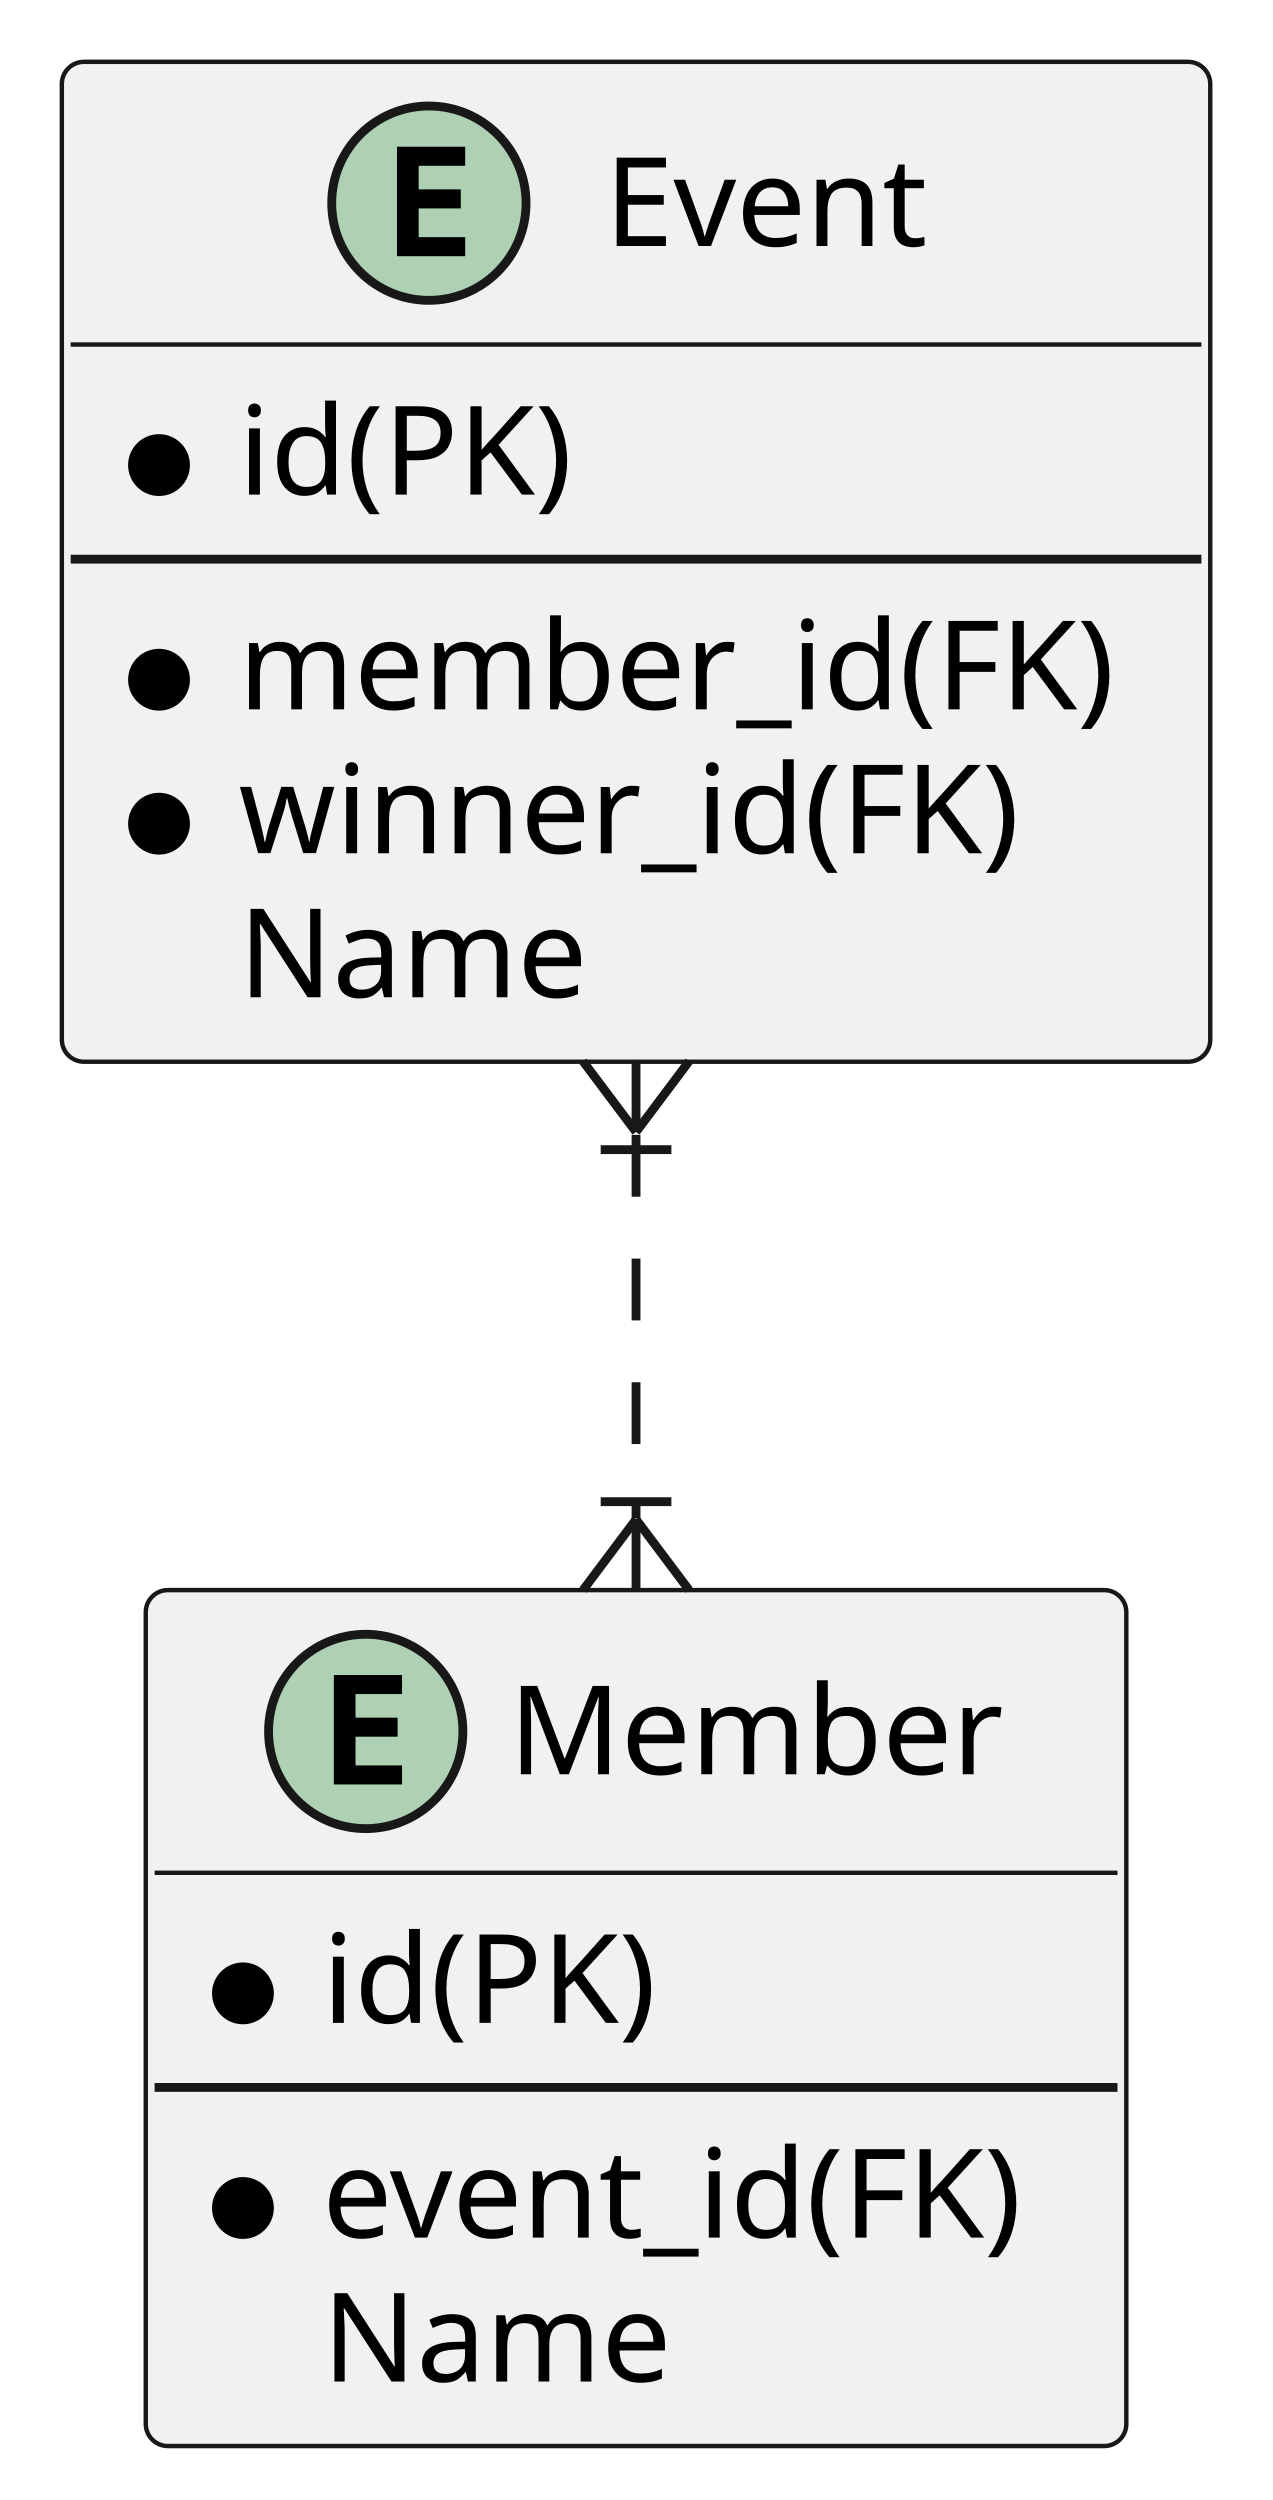
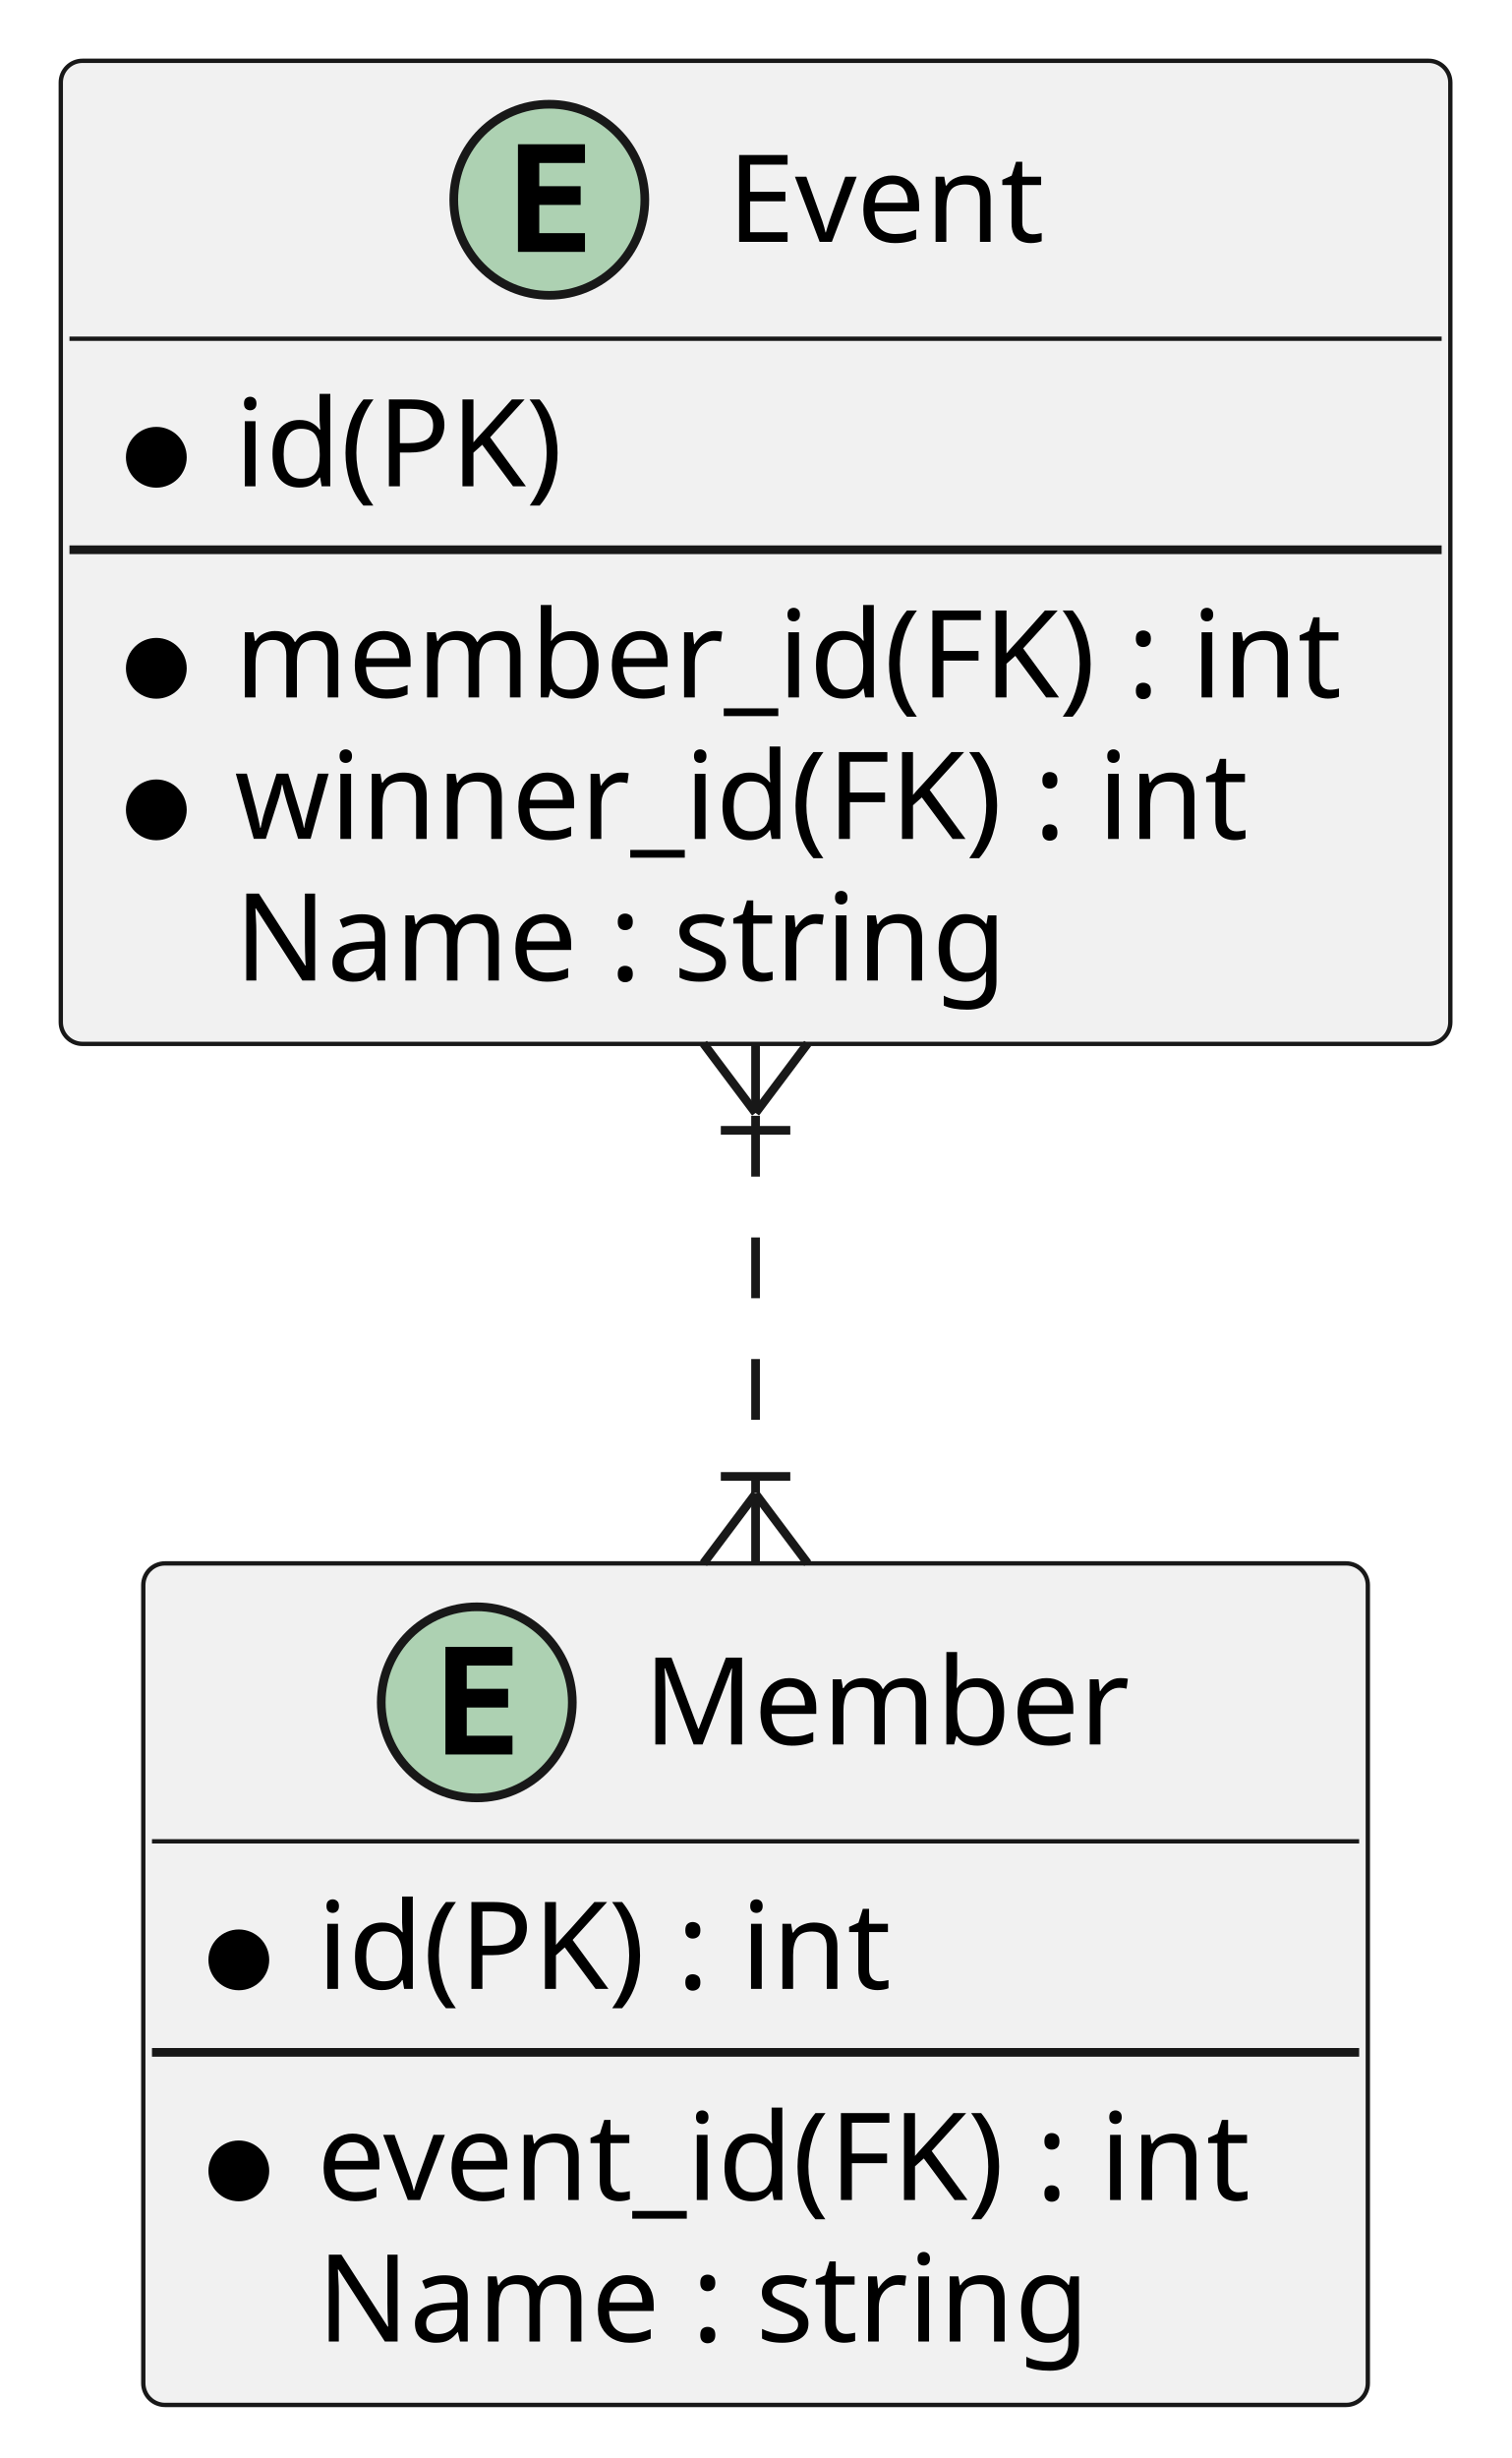
- <svg xmlns="http://www.w3.org/2000/svg" contentStyleType="text/css" height="283px" preserveAspectRatio="none" style="width:144px;height:283px;background:#FFFFFF;" version="1.1" viewBox="0 0 144 283" width="144px" zoomAndPan="magnify">
+ <svg xmlns="http://www.w3.org/2000/svg" contentStyleType="text/css" height="283px" preserveAspectRatio="none" style="width:174px;height:283px;background:#FFFFFF;" version="1.1" viewBox="0 0 174 283" width="174px" zoomAndPan="magnify">
  <defs />
  <g>
    <g id="elem_Event">
-       <rect codeLine="1" fill="#F1F1F1" height="113.188" id="Event" rx="2.5" ry="2.5" style="stroke:#181818;stroke-width:0.5;" width="130" x="7" y="7" />
-       <ellipse cx="48.55" cy="23" fill="#ADD1B2" rx="11" ry="11" style="stroke:#181818;stroke-width:1.0;" />
-       <path d="M52.659,29 L44.941,29 L44.941,16.609 L52.659,16.609 L52.659,18.766 L47.394,18.766 L47.394,21.438 L52.159,21.438 L52.159,23.594 L47.394,23.594 L47.394,26.844 L52.659,26.844 L52.659,29 Z " fill="#000000" />
-       <text fill="#000000" font-family="sans-serif" font-size="14" lengthAdjust="spacing" textLength="39" x="68.45" y="27.847">Event</text>
-       <line style="stroke:#181818;stroke-width:0.5;" x1="8" x2="136" y1="39" y2="39" />
+       <rect codeLine="1" fill="#F1F1F1" height="113.188" id="Event" rx="2.5" ry="2.5" style="stroke:#181818;stroke-width:0.5;" width="160" x="7" y="7" />
+       <ellipse cx="63.25" cy="23" fill="#ADD1B2" rx="11" ry="11" style="stroke:#181818;stroke-width:1.0;" />
+       <path d="M67.359,29 L59.641,29 L59.641,16.609 L67.359,16.609 L67.359,18.766 L62.094,18.766 L62.094,21.438 L66.859,21.438 L66.859,23.594 L62.094,23.594 L62.094,26.844 L67.359,26.844 L67.359,29 Z " fill="#000000" />
+       <text fill="#000000" font-family="sans-serif" font-size="14" lengthAdjust="spacing" textLength="39" x="83.75" y="27.847">Event</text>
+       <line style="stroke:#181818;stroke-width:0.5;" x1="8" x2="166" y1="39" y2="39" />
      <ellipse cx="18" cy="52.648" fill="#000000" rx="3" ry="3" style="stroke:#000000;stroke-width:1.0;" />
      <text fill="#000000" font-family="sans-serif" font-size="14" lengthAdjust="spacing" textLength="40" x="27" y="55.995">id(PK)</text>
-       <line style="stroke:#181818;stroke-width:1.0;" x1="8" x2="136" y1="63.297" y2="63.297" />
+       <line style="stroke:#181818;stroke-width:1.0;" x1="8" x2="166" y1="63.297" y2="63.297" />
      <ellipse cx="18" cy="76.945" fill="#000000" rx="3" ry="3" style="stroke:#000000;stroke-width:1.0;" />
-       <text fill="#000000" font-family="sans-serif" font-size="14" lengthAdjust="spacing" textLength="104" x="27" y="80.292">member_id(FK)</text>
+       <text fill="#000000" font-family="sans-serif" font-size="14" lengthAdjust="spacing" textLength="134" x="27" y="80.292">member_id(FK) : int</text>
      <ellipse cx="18" cy="93.242" fill="#000000" rx="3" ry="3" style="stroke:#000000;stroke-width:1.0;" />
-       <text fill="#000000" font-family="sans-serif" font-size="14" lengthAdjust="spacing" textLength="92" x="27" y="96.589">winner_id(FK)</text>
-       <text fill="#000000" font-family="sans-serif" font-size="14" lengthAdjust="spacing" textLength="40" x="27" y="112.886">Name</text>
+       <text fill="#000000" font-family="sans-serif" font-size="14" lengthAdjust="spacing" textLength="122" x="27" y="96.589">winner_id(FK) : int</text>
+       <text fill="#000000" font-family="sans-serif" font-size="14" lengthAdjust="spacing" textLength="92" x="27" y="112.886">Name : string</text>
    </g>
    <g id="elem_Member">
-       <rect codeLine="9" fill="#F1F1F1" height="96.891" id="Member" rx="2.5" ry="2.5" style="stroke:#181818;stroke-width:0.5;" width="111" x="16.5" y="180" />
-       <ellipse cx="41.4" cy="196" fill="#ADD1B2" rx="11" ry="11" style="stroke:#181818;stroke-width:1.0;" />
-       <path d="M45.509,202 L37.791,202 L37.791,189.609 L45.509,189.609 L45.509,191.766 L40.244,191.766 L40.244,194.438 L45.009,194.438 L45.009,196.594 L40.244,196.594 L40.244,199.844 L45.509,199.844 L45.509,202 Z " fill="#000000" />
-       <text fill="#000000" font-family="sans-serif" font-size="14" lengthAdjust="spacing" textLength="57" x="57.6" y="200.847">Member</text>
-       <line style="stroke:#181818;stroke-width:0.5;" x1="17.5" x2="126.5" y1="212" y2="212" />
+       <rect codeLine="9" fill="#F1F1F1" height="96.891" id="Member" rx="2.5" ry="2.5" style="stroke:#181818;stroke-width:0.5;" width="141" x="16.5" y="180" />
+       <ellipse cx="54.9" cy="196" fill="#ADD1B2" rx="11" ry="11" style="stroke:#181818;stroke-width:1.0;" />
+       <path d="M59.009,202 L51.291,202 L51.291,189.609 L59.009,189.609 L59.009,191.766 L53.744,191.766 L53.744,194.438 L58.509,194.438 L58.509,196.594 L53.744,196.594 L53.744,199.844 L59.009,199.844 L59.009,202 Z " fill="#000000" />
+       <text fill="#000000" font-family="sans-serif" font-size="14" lengthAdjust="spacing" textLength="57" x="74.1" y="200.847">Member</text>
+       <line style="stroke:#181818;stroke-width:0.5;" x1="17.5" x2="156.5" y1="212" y2="212" />
      <ellipse cx="27.5" cy="225.648" fill="#000000" rx="3" ry="3" style="stroke:#000000;stroke-width:1.0;" />
-       <text fill="#000000" font-family="sans-serif" font-size="14" lengthAdjust="spacing" textLength="40" x="36.5" y="228.995">id(PK)</text>
-       <line style="stroke:#181818;stroke-width:1.0;" x1="17.5" x2="126.5" y1="236.297" y2="236.297" />
+       <text fill="#000000" font-family="sans-serif" font-size="14" lengthAdjust="spacing" textLength="70" x="36.5" y="228.995">id(PK) : int</text>
+       <line style="stroke:#181818;stroke-width:1.0;" x1="17.5" x2="156.5" y1="236.297" y2="236.297" />
      <ellipse cx="27.5" cy="249.945" fill="#000000" rx="3" ry="3" style="stroke:#000000;stroke-width:1.0;" />
-       <text fill="#000000" font-family="sans-serif" font-size="14" lengthAdjust="spacing" textLength="85" x="36.5" y="253.292">event_id(FK)</text>
-       <text fill="#000000" font-family="sans-serif" font-size="14" lengthAdjust="spacing" textLength="40" x="36.5" y="269.589">Name</text>
+       <text fill="#000000" font-family="sans-serif" font-size="14" lengthAdjust="spacing" textLength="115" x="36.5" y="253.292">event_id(FK) : int</text>
+       <text fill="#000000" font-family="sans-serif" font-size="14" lengthAdjust="spacing" textLength="92" x="36.5" y="269.589">Name : string</text>
    </g>
    <g id="link_Event_Member">
-       <path codeLine="16" d="M72,128.47 C72,142.82 72,157.93 72,171.9 " fill="none" id="Event-Member" style="stroke:#181818;stroke-width:1.0;stroke-dasharray:7.0,7.0;" />
-       <line style="stroke:#181818;stroke-width:1.0;" x1="72" x2="78" y1="171.99" y2="179.99" />
-       <line style="stroke:#181818;stroke-width:1.0;" x1="72" x2="66" y1="171.99" y2="179.99" />
-       <line style="stroke:#181818;stroke-width:1.0;" x1="72" x2="72" y1="171.99" y2="179.99" />
-       <line style="stroke:#181818;stroke-width:1.0;" x1="76" x2="68" y1="169.99" y2="169.99" />
-       <line style="stroke:#181818;stroke-width:1.0;" x1="72" x2="66" y1="128.14" y2="120.14" />
-       <line style="stroke:#181818;stroke-width:1.0;" x1="72" x2="78" y1="128.14" y2="120.14" />
-       <line style="stroke:#181818;stroke-width:1.0;" x1="72" x2="72" y1="128.14" y2="120.14" />
-       <line style="stroke:#181818;stroke-width:1.0;" x1="68" x2="76" y1="130.14" y2="130.14" />
+       <path codeLine="16" d="M87,128.47 C87,142.82 87,157.93 87,171.9 " fill="none" id="Event-Member" style="stroke:#181818;stroke-width:1.0;stroke-dasharray:7.0,7.0;" />
+       <line style="stroke:#181818;stroke-width:1.0;" x1="87" x2="93" y1="171.99" y2="179.99" />
+       <line style="stroke:#181818;stroke-width:1.0;" x1="87" x2="81" y1="171.99" y2="179.99" />
+       <line style="stroke:#181818;stroke-width:1.0;" x1="87" x2="87" y1="171.99" y2="179.99" />
+       <line style="stroke:#181818;stroke-width:1.0;" x1="91" x2="83" y1="169.99" y2="169.99" />
+       <line style="stroke:#181818;stroke-width:1.0;" x1="87" x2="81" y1="128.14" y2="120.14" />
+       <line style="stroke:#181818;stroke-width:1.0;" x1="87" x2="93" y1="128.14" y2="120.14" />
+       <line style="stroke:#181818;stroke-width:1.0;" x1="87" x2="87" y1="128.14" y2="120.14" />
+       <line style="stroke:#181818;stroke-width:1.0;" x1="83" x2="91" y1="130.14" y2="130.14" />
    </g>
  </g>
</svg>
